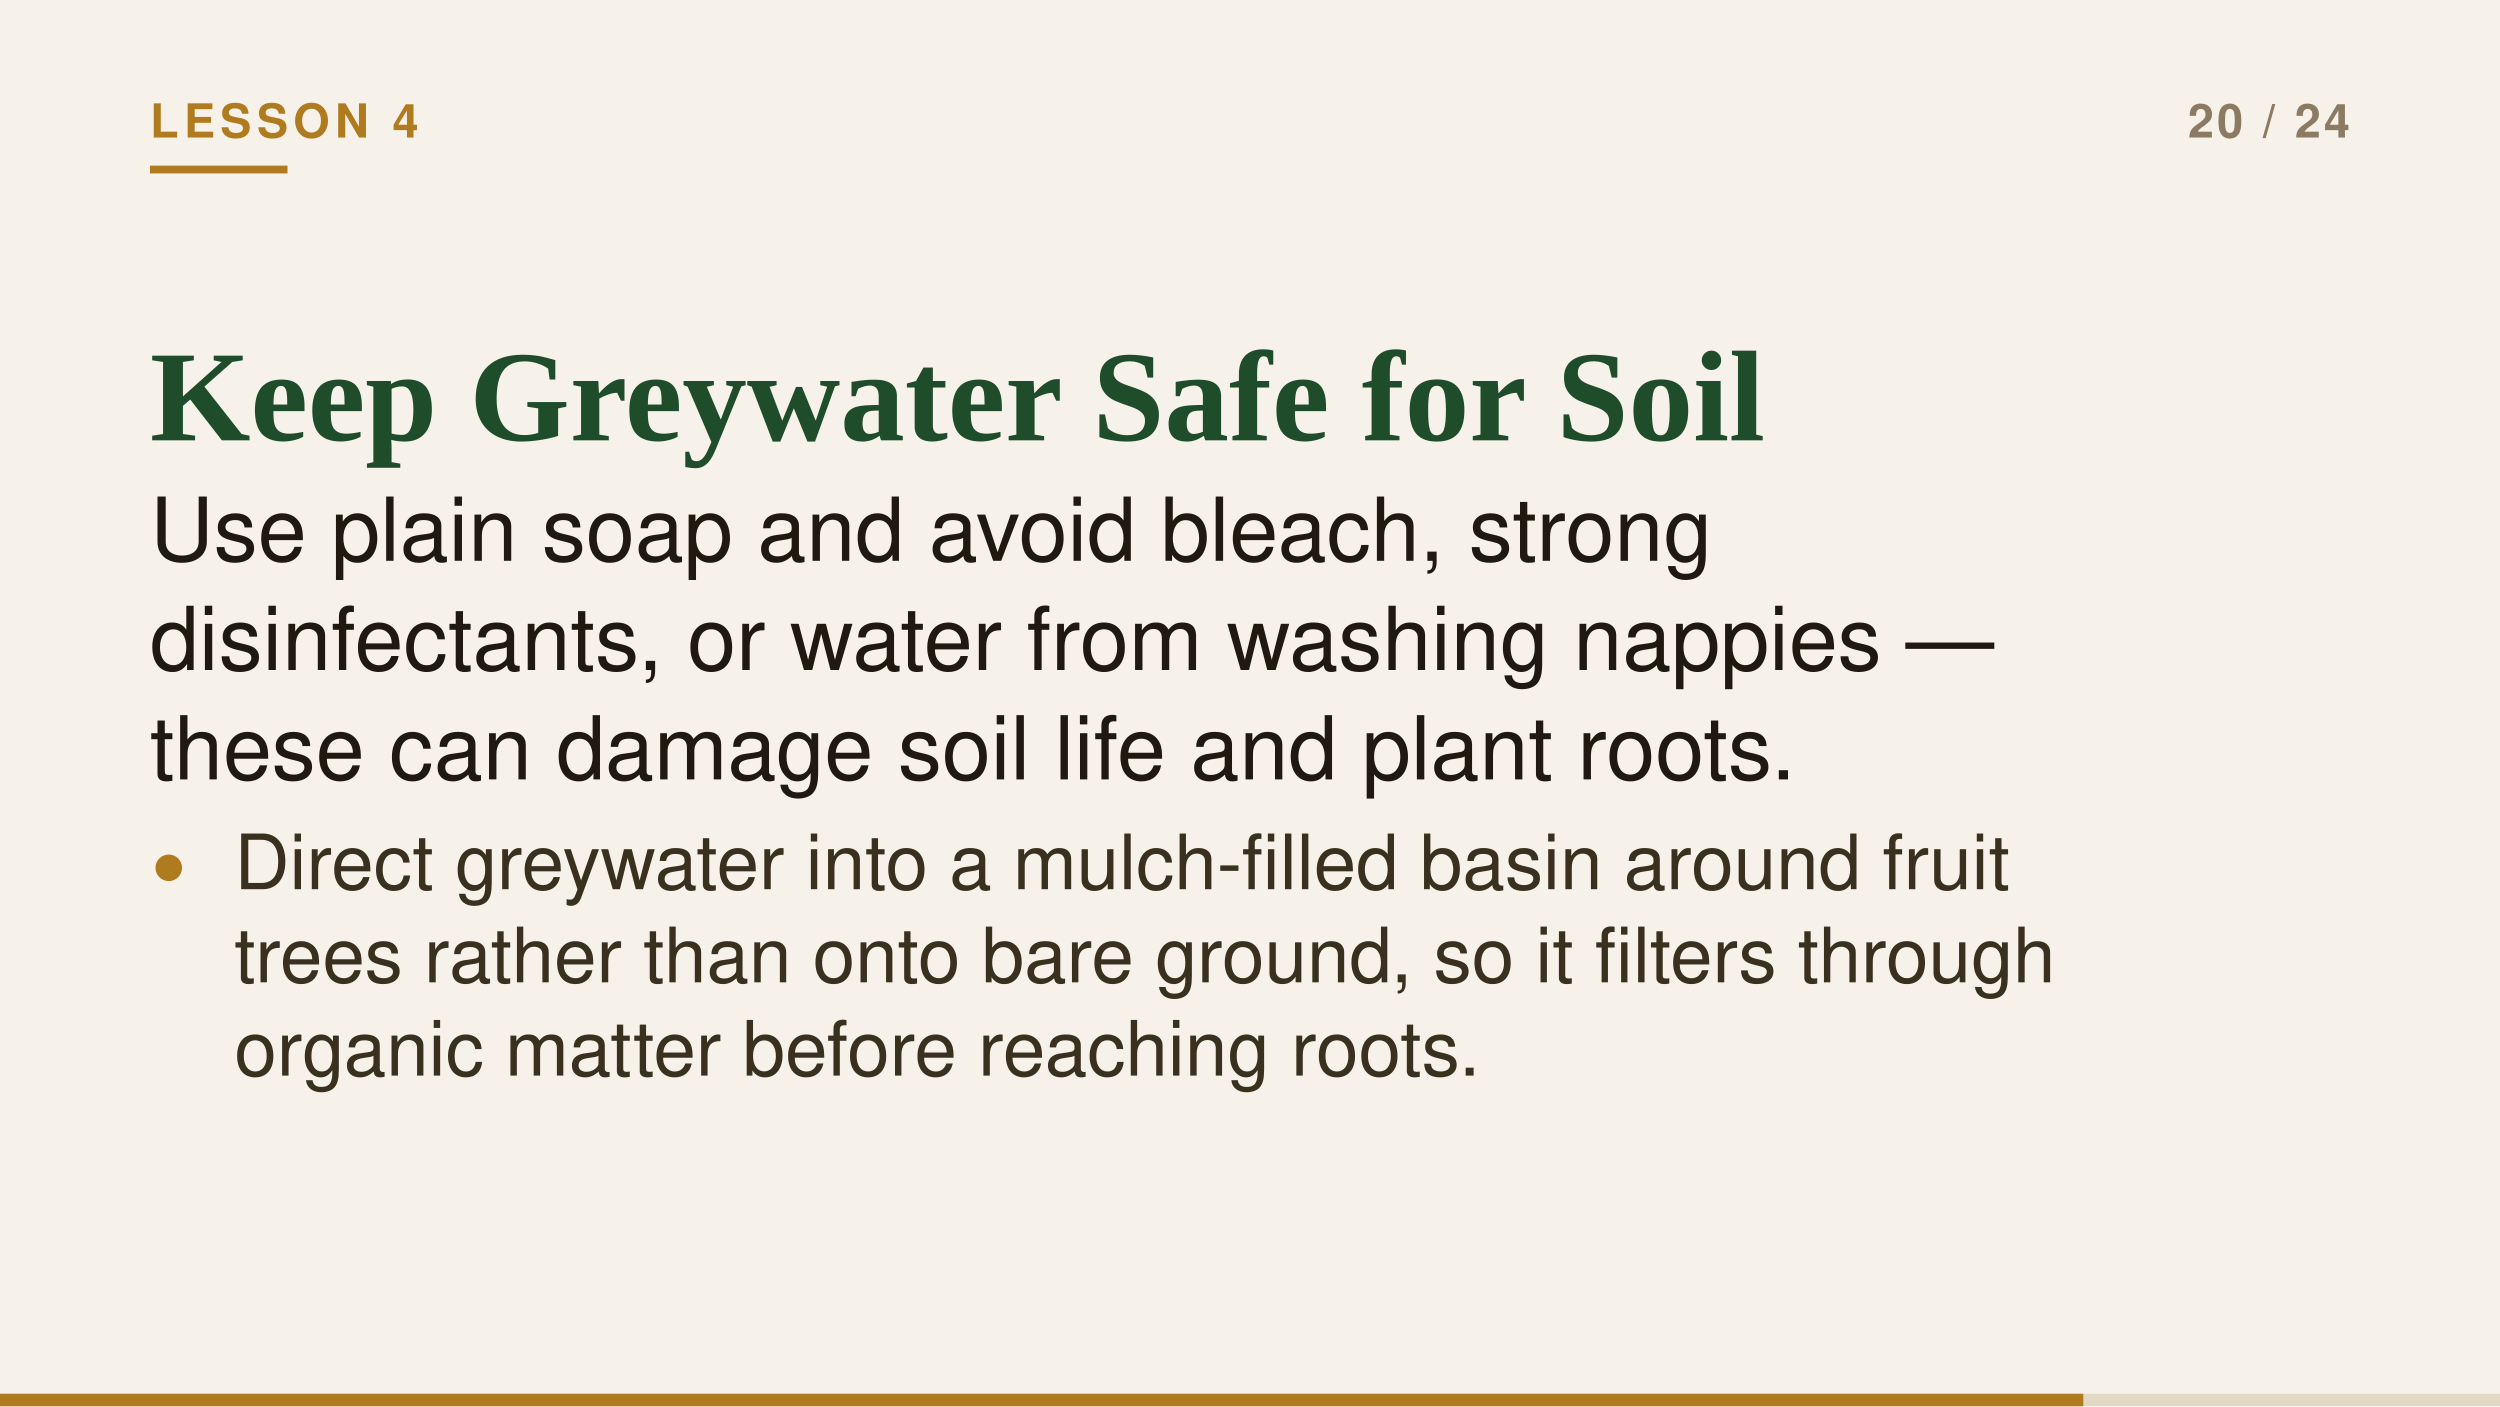
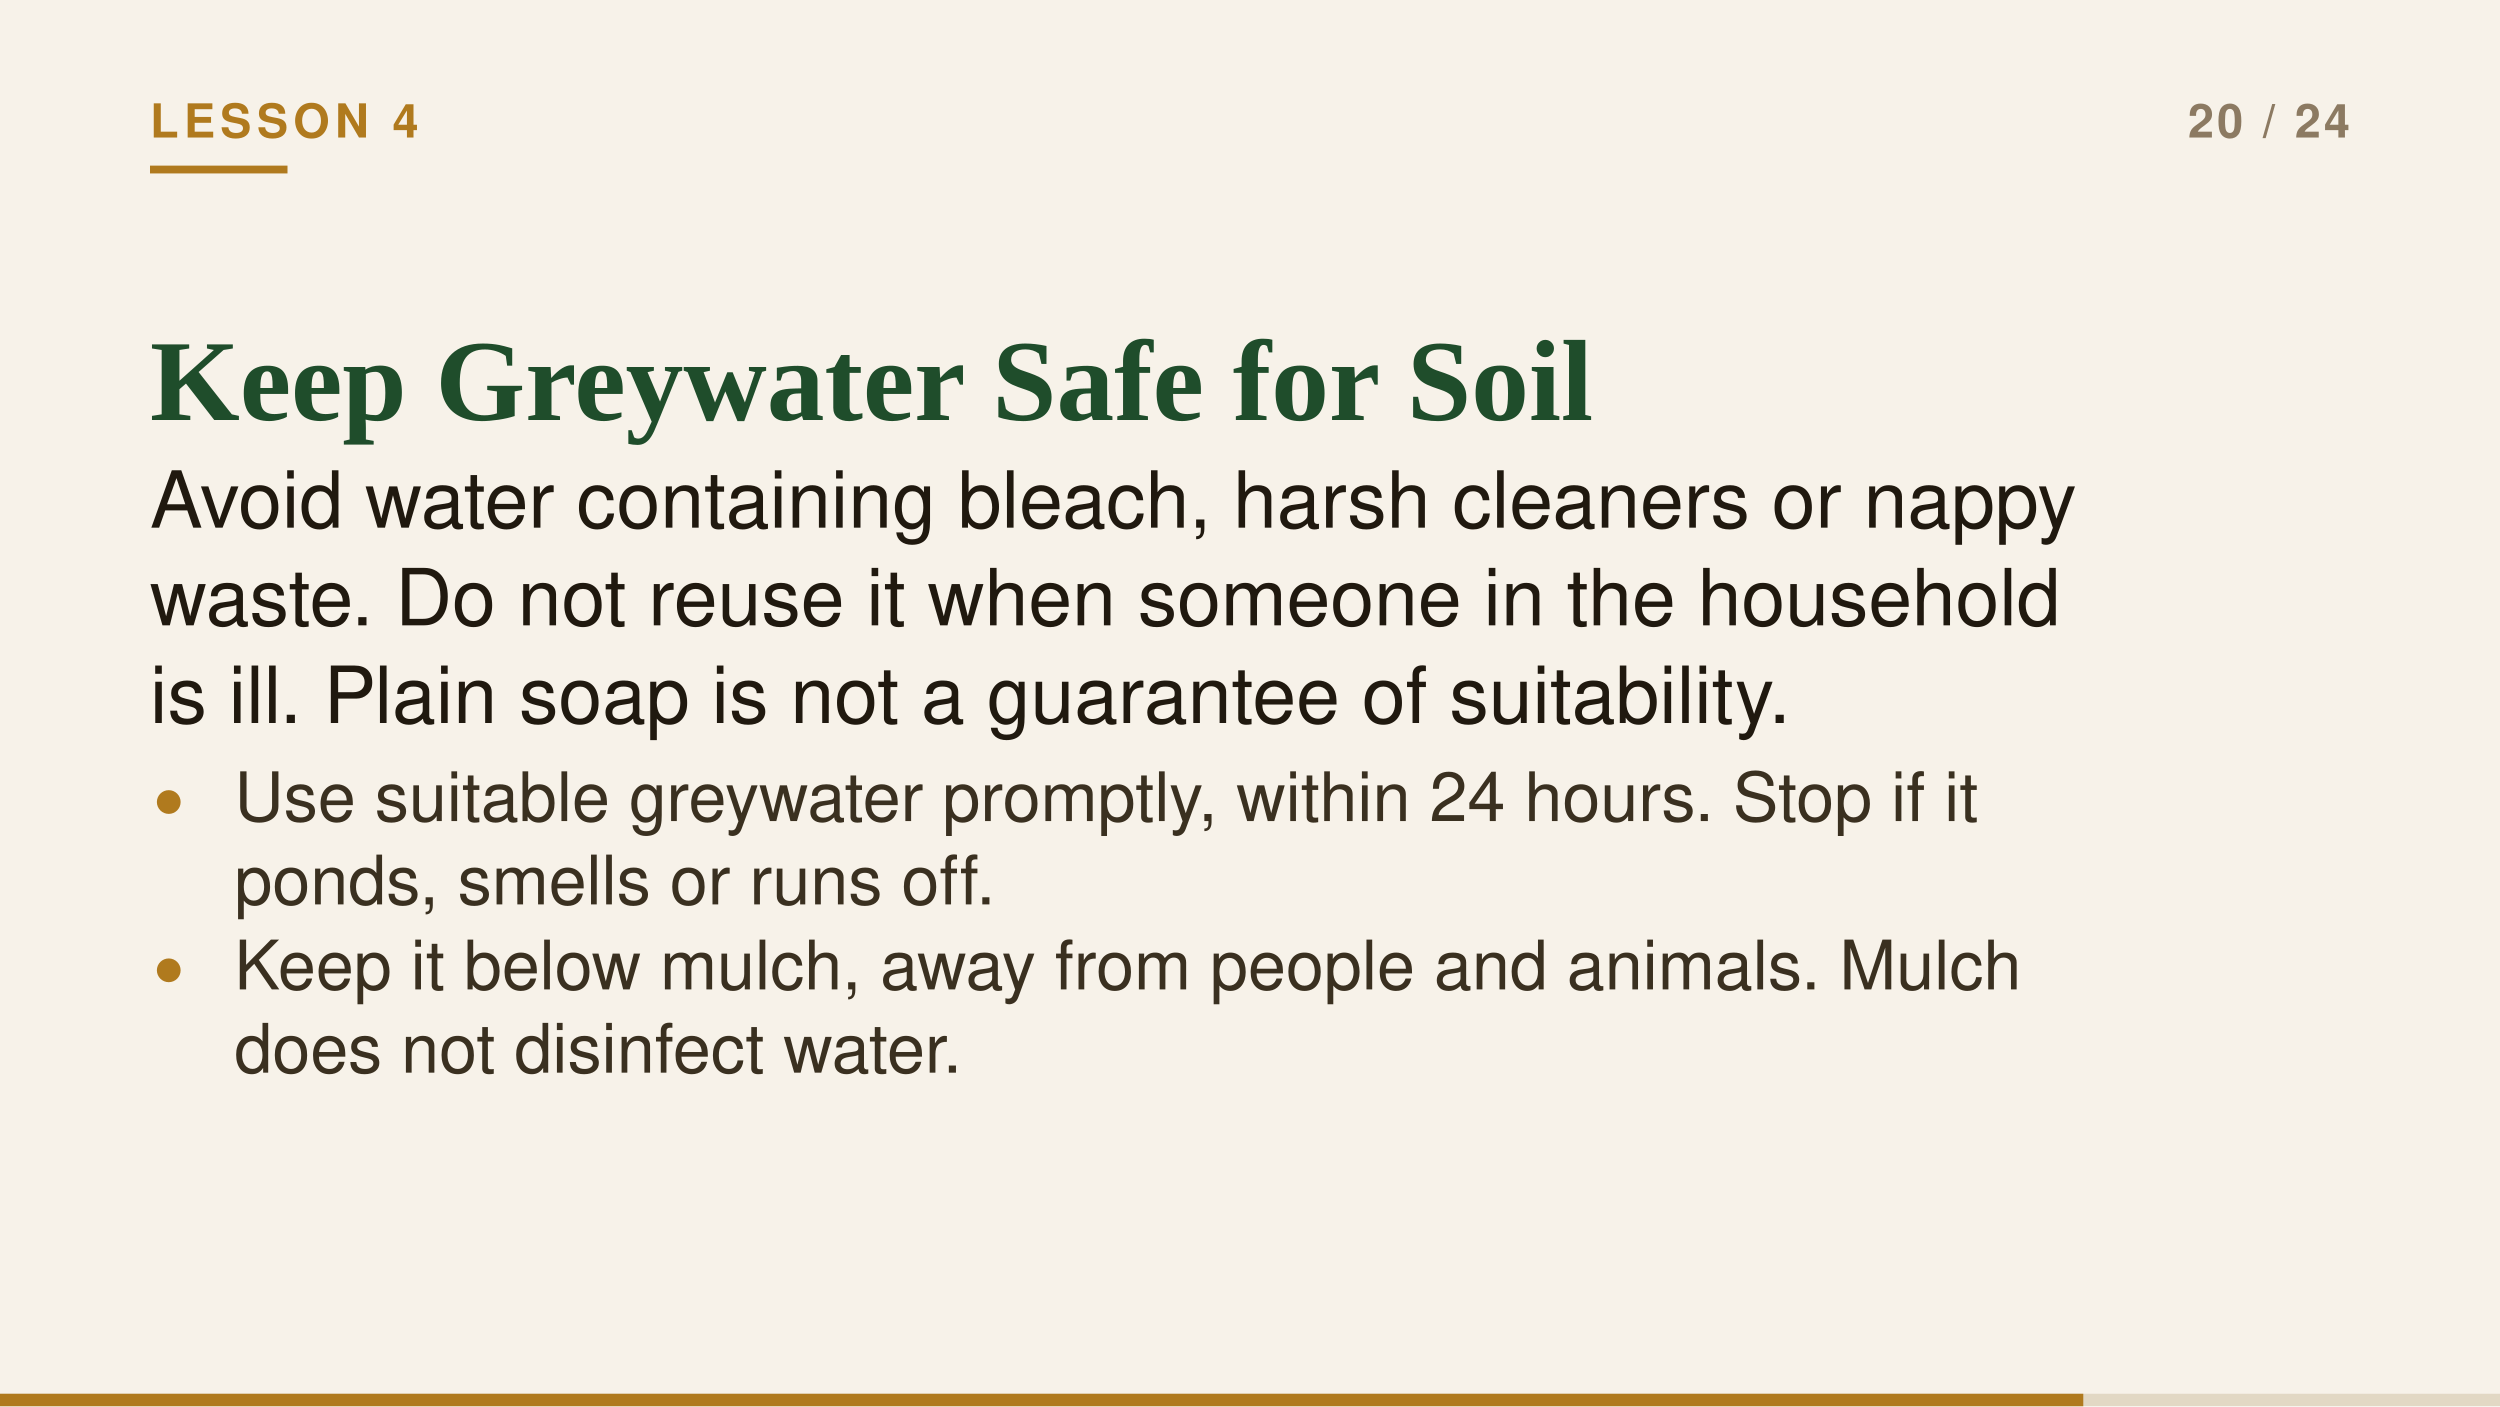
<svg xmlns="http://www.w3.org/2000/svg" viewBox="0 0 1600 900" width="1600" height="900">
  <style>.eye{font:700 30px 'Helvetica Neue',Helvetica,Arial,'Liberation Sans',sans-serif;letter-spacing:3.4px}.num{text-anchor:end;letter-spacing:2px}.hero{font:700 132px Georgia,'Iowan Old Style','Times New Roman',serif}.tag{font:italic 400 58px Georgia,'Iowan Old Style','Times New Roman',serif}.title{font-family:Georgia,'Iowan Old Style','Times New Roman',serif;font-weight:700}.lead{font-family:'Helvetica Neue',Helvetica,Arial,'Liberation Sans',sans-serif;font-weight:400}.point{font-family:'Helvetica Neue',Helvetica,Arial,'Liberation Sans',sans-serif;font-weight:400}.q{font:italic 400 46px Georgia,'Iowan Old Style','Times New Roman',serif}</style>
  <rect width="1600" height="900" fill="#F7F2E9" />
  <text class="eye" font-size="30" x="96" y="88" fill="#B07A1E">LESSON 4</text>
  <text class="eye num" x="1504" y="88" fill="#8C7A62">20 / 24</text>
  <rect x="96" y="106" width="88" height="5" fill="#B07A1E" />
-   <text class="title" font-size="82.7" fill="#1F4D2B">
-     <tspan x="96" y="281.8">Keep Greywater Safe for Soil</tspan>
+   <text class="title" font-size="73.9" fill="#1F4D2B">
+     <tspan x="96" y="268.8">Keep Greywater Safe for Soil</tspan>
  </text>
-   <text class="lead" font-size="56.4" fill="#20190F">
-     <tspan x="96" y="358.9">Use plain soap and avoid bleach, strong</tspan>
-     <tspan x="96" y="428.8">disinfectants, or water from washing nappies —</tspan>
-     <tspan x="96" y="498.8">these can damage soil life and plant roots.</tspan>
+   <text class="lead" font-size="50.4" fill="#20190F">
+     <tspan x="96" y="337.7">Avoid water containing bleach, harsh cleaners or nappy</tspan>
+     <tspan x="96" y="400.2">waste. Do not reuse it when someone in the household</tspan>
+     <tspan x="96" y="462.7">is ill. Plain soap is not a guarantee of suitability.</tspan>
  </text>
-   <circle cx="108" cy="555.4" r="8.5" fill="#B07A1E" />
-   <text class="point" font-size="48.9" fill="#3A3020">
-     <tspan x="150" y="569.1">Direct greywater into a mulch-filled basin around fruit</tspan>
-     <tspan x="150" y="628.7">trees rather than onto bare ground, so it filters through</tspan>
-     <tspan x="150" y="688.4">organic matter before reaching roots.</tspan>
+   <circle cx="108" cy="513.3" r="7.6" fill="#B07A1E" />
+   <text class="point" font-size="43.7" fill="#3A3020">
+     <tspan x="150" y="525.5">Use suitable greywater promptly, within 24 hours. Stop if it</tspan>
+     <tspan x="150" y="578.8">ponds, smells or runs off.</tspan>
+   </text>
+   <circle cx="108" cy="621" r="7.6" fill="#B07A1E" />
+   <text class="point" font-size="43.7" fill="#3A3020">
+     <tspan x="150" y="633.2">Keep it below mulch, away from people and animals. Mulch</tspan>
+     <tspan x="150" y="686.5">does not disinfect water.</tspan>
  </text>
  <rect x="0" y="892" width="1600" height="8" fill="#E2D8C4" />
  <rect x="0" y="892" width="1333.3" height="8" fill="#B07A1E" />
</svg>
